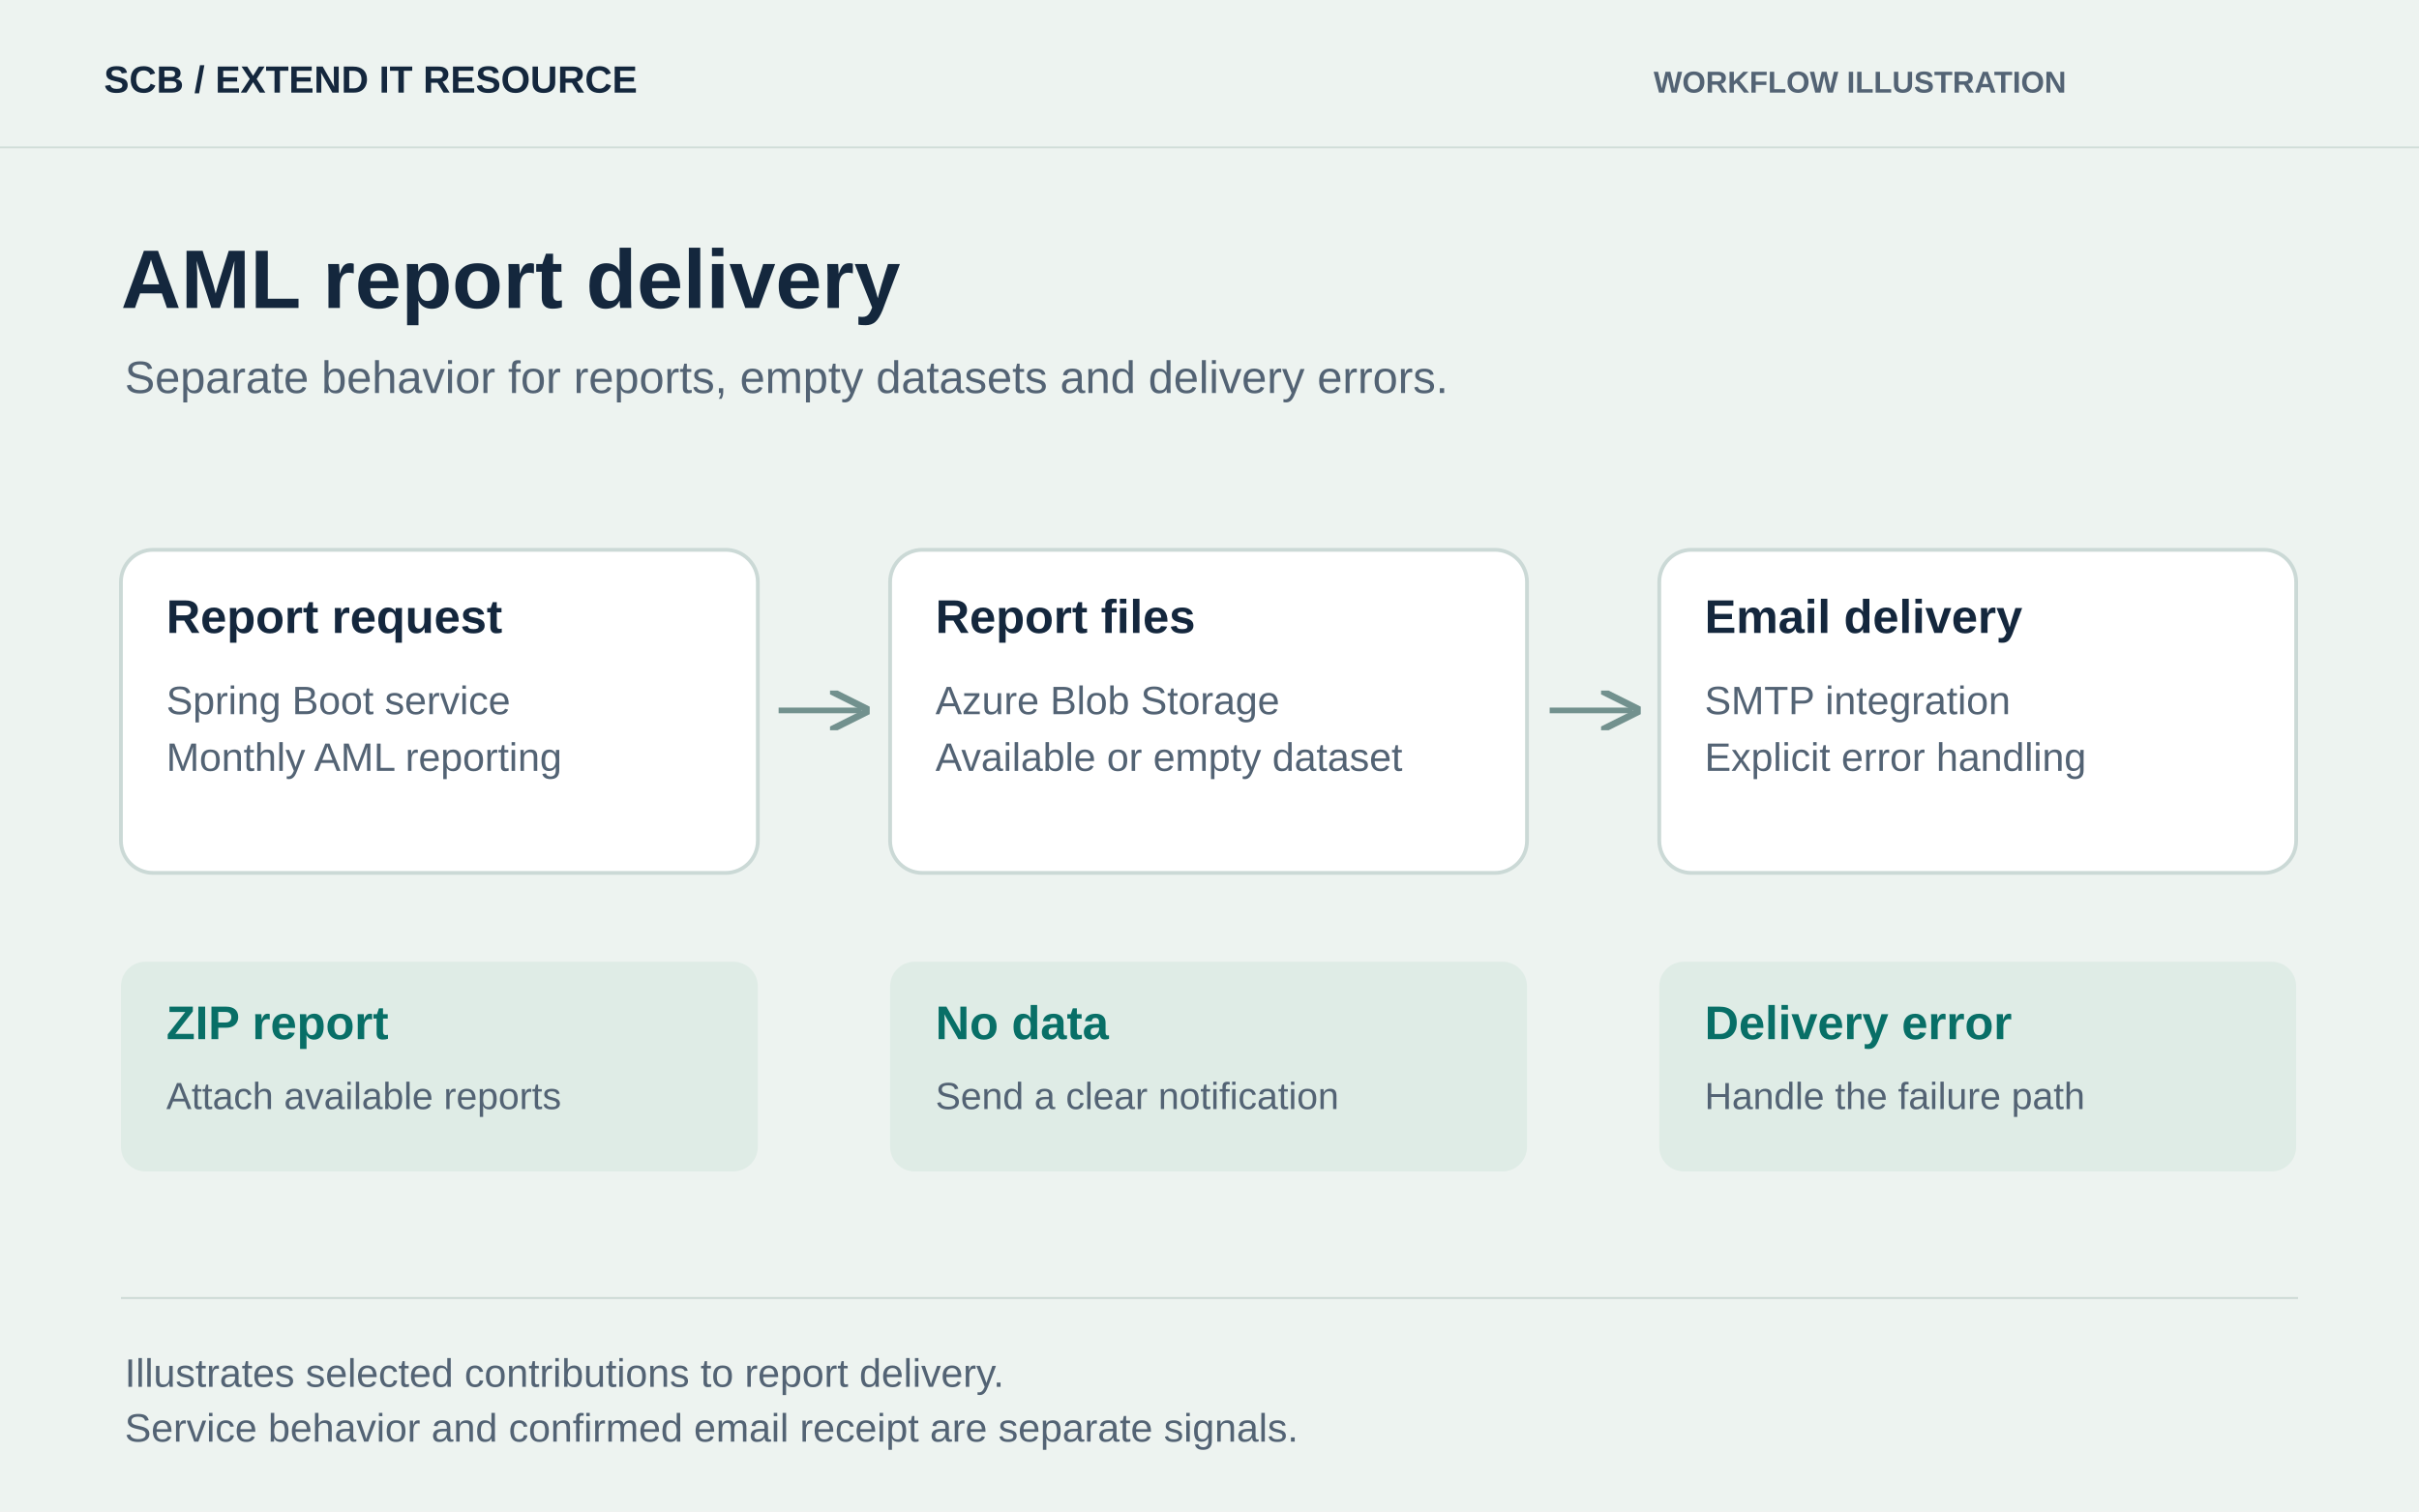
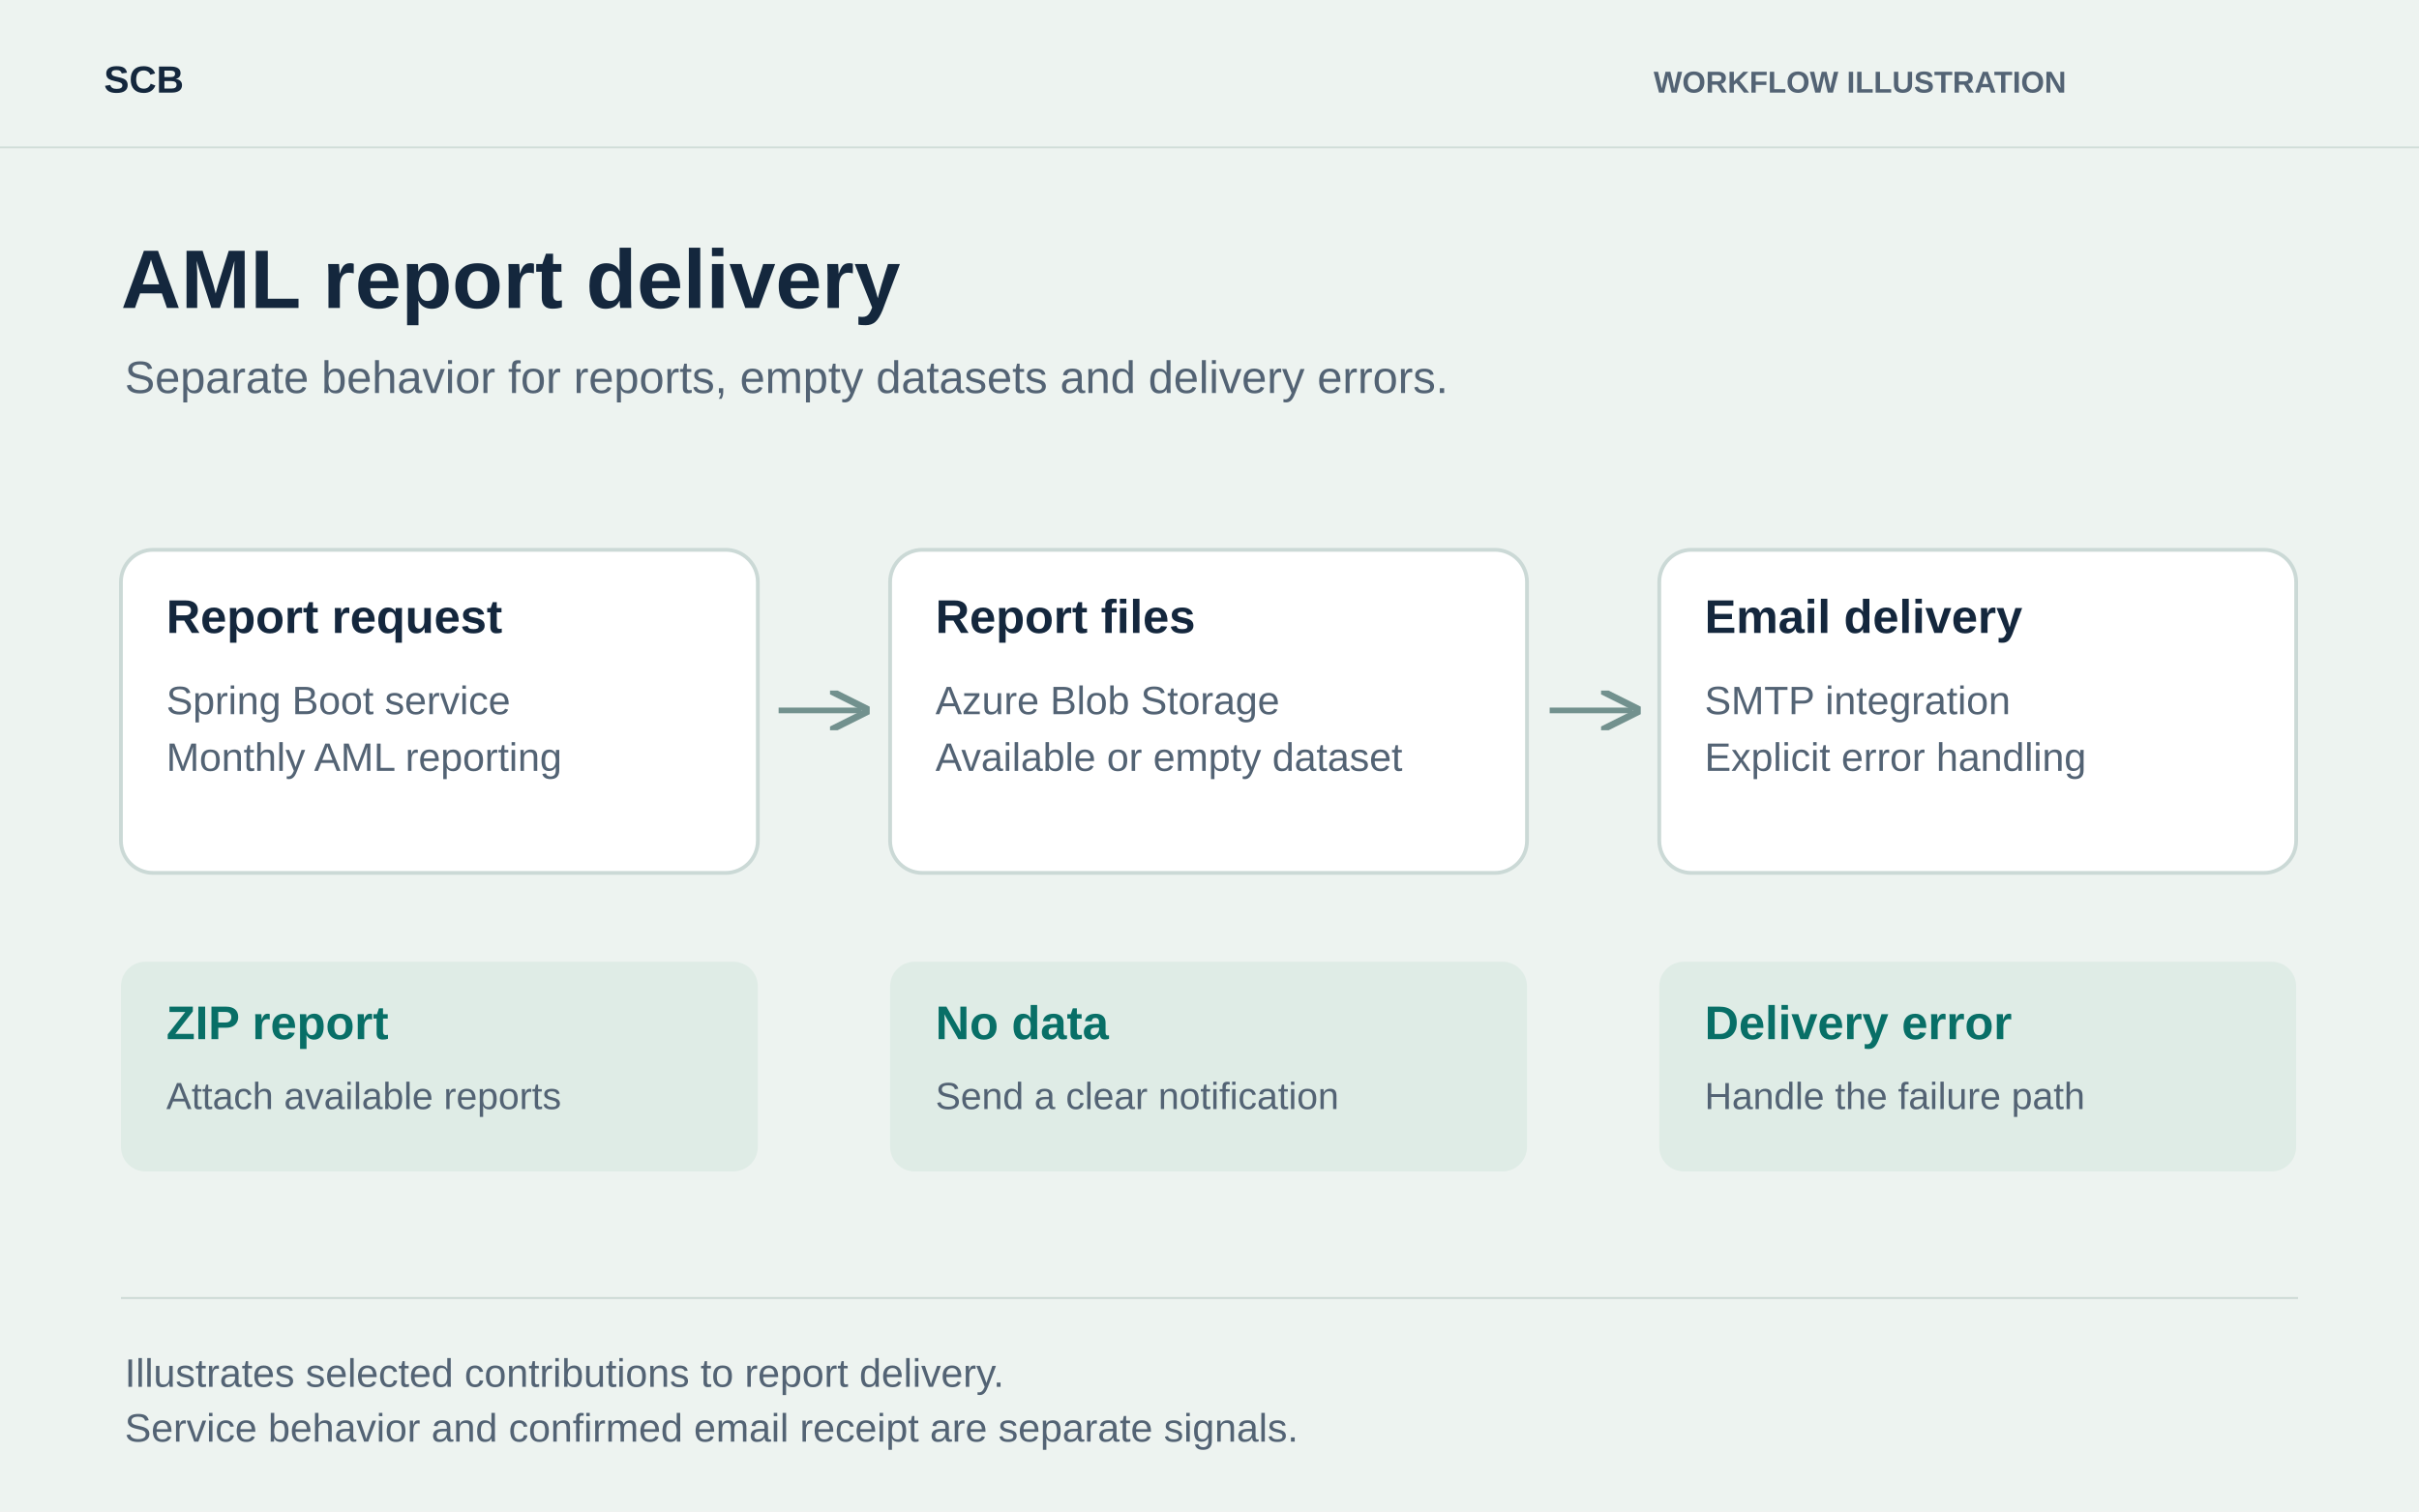
<svg xmlns="http://www.w3.org/2000/svg" width="1280" height="800" viewBox="0 0 1280 800" style="display:block;max-width:100%;height:auto" role="img" aria-labelledby="title description">
  <defs>
    <marker id="arrow" viewBox="0 0 10 10" refX="8" refY="5" markerWidth="7" markerHeight="7" orient="auto-start-reverse">
      <path d="M0 0L10 5L0 10" fill="none" stroke="#72918e" stroke-width="1.7" />
    </marker>
  </defs>
  <rect width="1280" height="800" fill="#edf3f0" />
  <path d="M0 78H1280" stroke="#d2ded9" />
  <g font-family="Arial,sans-serif">
-     <text x="55" y="49" font-size="20" fill="#14273d" font-weight="700">SCB / EXTEND IT RESOURCE</text>
+     <text x="55" y="49" font-size="20" fill="#14273d" font-weight="700">SCB</text>
    <text x="875" y="49" font-size="16" fill="#536374" font-weight="700">WORKFLOW ILLUSTRATION</text>
    <text x="64" y="163" font-size="44" fill="#14273d" font-weight="700">AML report delivery</text>
    <text x="66" y="208" font-size="24" fill="#536374" font-weight="400">Separate behavior for reports, empty datasets and delivery errors.</text>
    <rect x="64" y="291" width="337" height="171" rx="17" fill="white" stroke="#cbd9d6" stroke-width="2" />
    <text x="88" y="335" font-size="25" fill="#14273d" font-weight="700">Report request</text>
    <text x="88" y="378" font-size="21" fill="#536374" font-weight="400">Spring Boot service</text>
    <text x="88" y="408" font-size="21" fill="#536374" font-weight="400">Monthly AML reporting</text>
    <rect x="471" y="291" width="337" height="171" rx="17" fill="white" stroke="#cbd9d6" stroke-width="2" />
    <text x="495" y="335" font-size="25" fill="#14273d" font-weight="700">Report files</text>
    <text x="495" y="378" font-size="21" fill="#536374" font-weight="400">Azure Blob Storage</text>
    <text x="495" y="408" font-size="21" fill="#536374" font-weight="400">Available or empty dataset</text>
    <rect x="878" y="291" width="337" height="171" rx="17" fill="white" stroke="#cbd9d6" stroke-width="2" />
    <text x="902" y="335" font-size="25" fill="#14273d" font-weight="700">Email delivery</text>
    <text x="902" y="378" font-size="21" fill="#536374" font-weight="400">SMTP integration</text>
    <text x="902" y="408" font-size="21" fill="#536374" font-weight="400">Explicit error handling</text>
    <path d="M412 376H456" fill="none" stroke="#72918e" stroke-width="3" marker-end="url(#arrow)" />
    <path d="M820 376H864" fill="none" stroke="#72918e" stroke-width="3" marker-end="url(#arrow)" />
    <rect x="64" y="509" width="337" height="111" rx="13" fill="#dfece6" />
    <text x="88" y="550" font-size="25" fill="#086f67" font-weight="700">ZIP report</text>
    <text x="88" y="587" font-size="20" fill="#536374" font-weight="400">Attach available reports</text>
    <rect x="471" y="509" width="337" height="111" rx="13" fill="#dfece6" />
    <text x="495" y="550" font-size="25" fill="#086f67" font-weight="700">No data</text>
    <text x="495" y="587" font-size="20" fill="#536374" font-weight="400">Send a clear notification</text>
    <rect x="878" y="509" width="337" height="111" rx="13" fill="#dfece6" />
    <text x="902" y="550" font-size="25" fill="#086f67" font-weight="700">Delivery error</text>
    <text x="902" y="587" font-size="20" fill="#536374" font-weight="400">Handle the failure path</text>
    <path d="M64 687H1216" stroke="#ccd9d4" />
    <text x="66" y="734" font-size="21" fill="#536374" font-weight="400">Illustrates selected contributions to report delivery.</text>
    <text x="66" y="763" font-size="21" fill="#536374" font-weight="400">Service behavior and confirmed email receipt are separate signals.</text>
  </g>
</svg>
